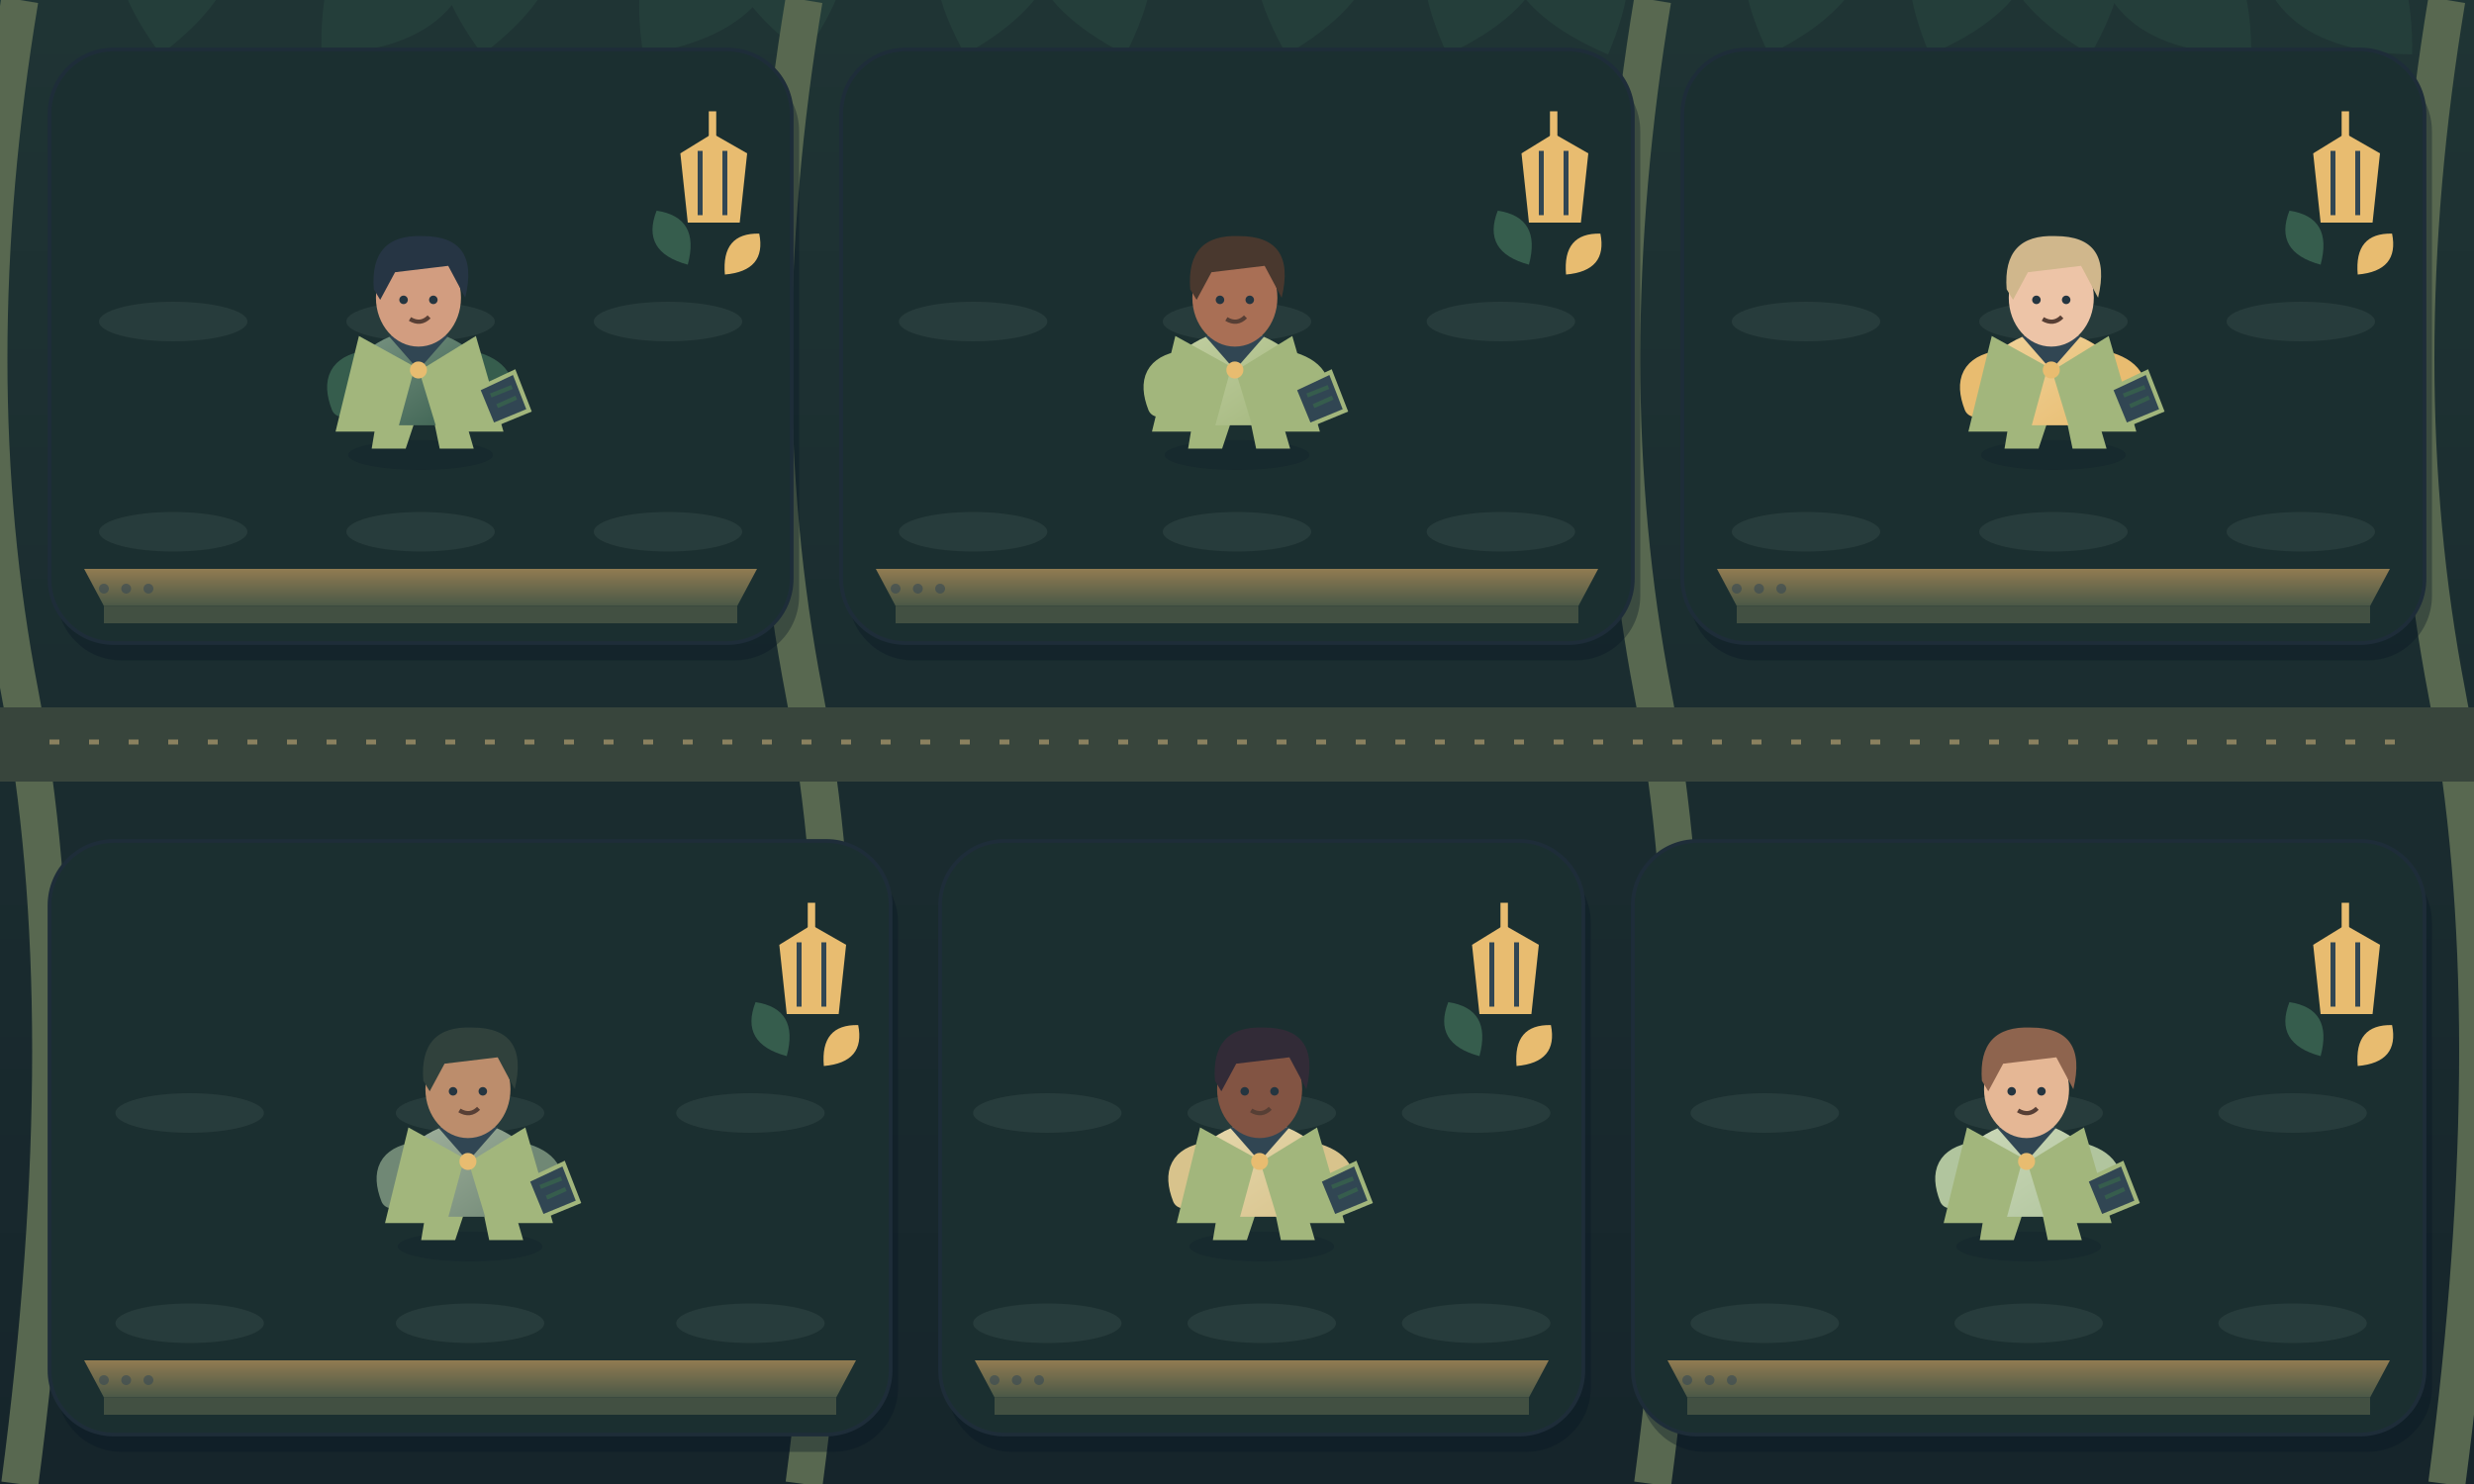
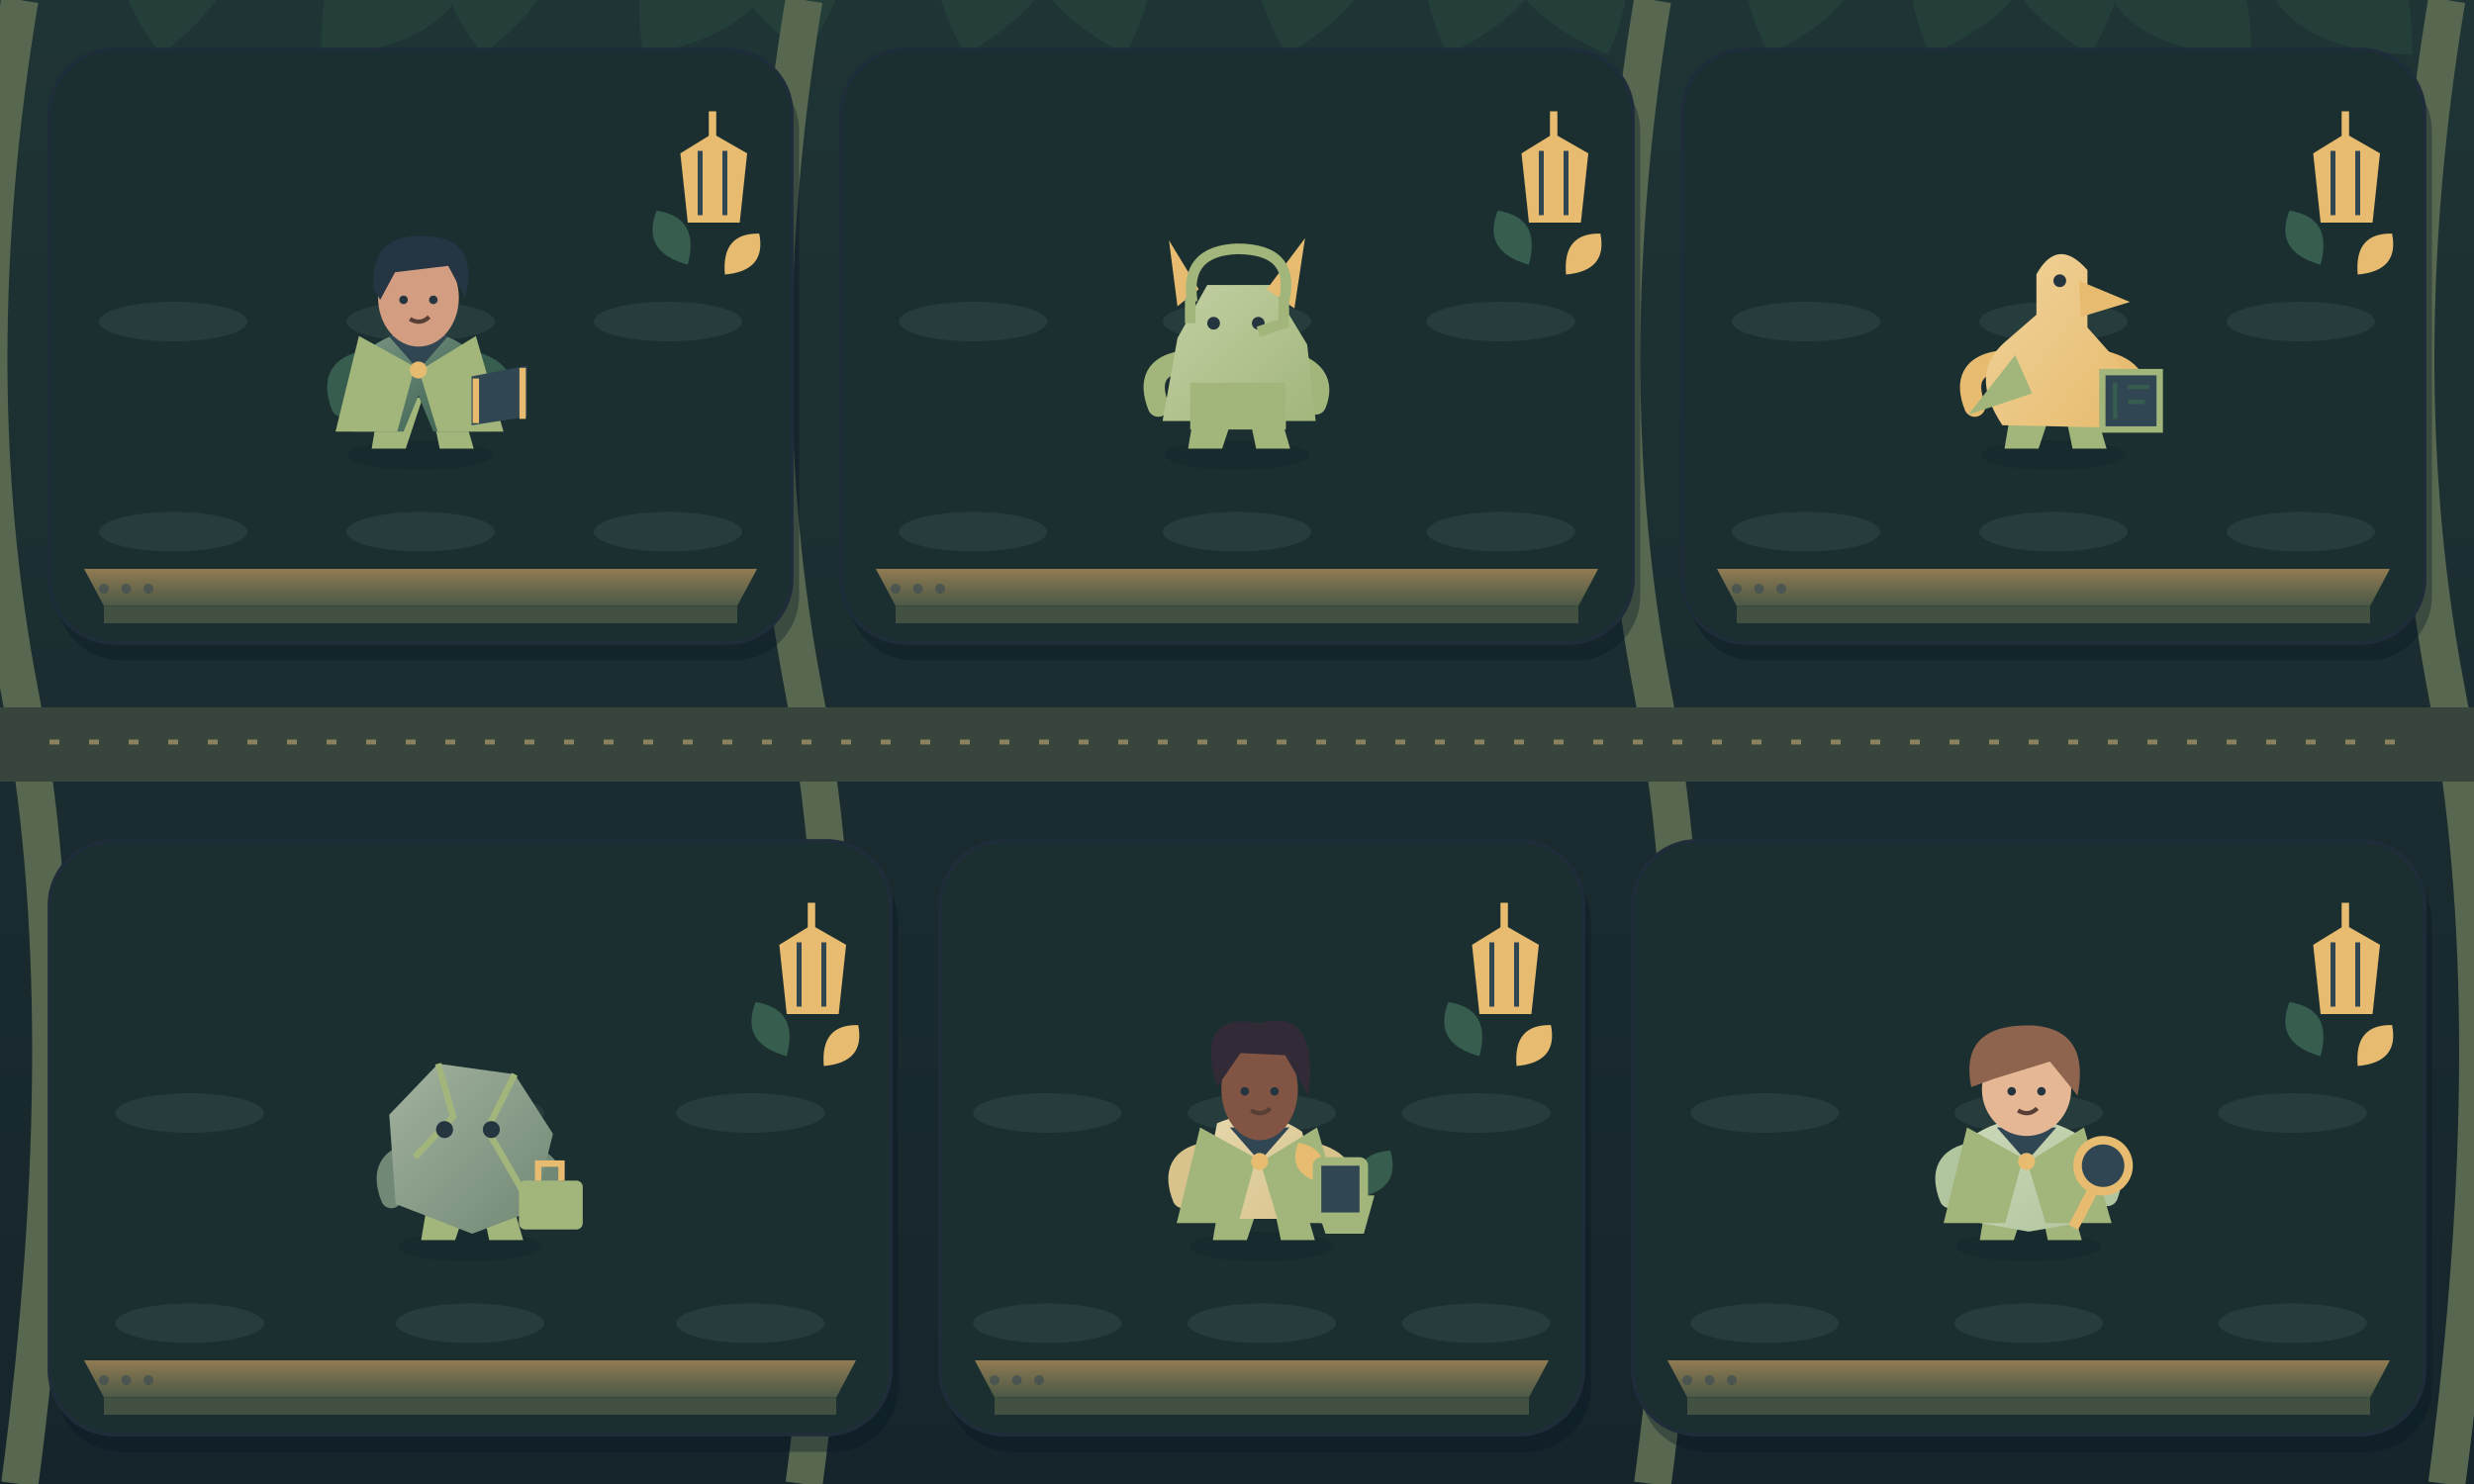
<svg xmlns="http://www.w3.org/2000/svg" width="800" height="480" viewBox="0 0 1000 600">
  <defs>
    <linearGradient id="sky" x1="0" y1="0" x2="0" y2="1">
      <stop offset="0" stop-color="#1f3434" />
      <stop offset="1" stop-color="#16252b" />
    </linearGradient>
    <linearGradient id="desk" x1="0" y1="0" x2="0" y2="1">
      <stop offset="0" stop-color="#917b51" />
      <stop offset="1" stop-color="#4a5847" />
    </linearGradient>
  </defs>
  <rect width="1000" height="600" fill="url(#sky)" />
  <path d="M0 0Q-50 -50 0 -90.0Q50 -50 0 0Z" fill="#243e3a" transform="translate(0 22) rotate(-24)" />
  <path d="M0 0Q-50 -50 0 -90.0Q50 -50 0 0Z" fill="#243e3a" transform="translate(65 22) rotate(8)" />
  <path d="M0 0Q-50 -50 0 -90.0Q50 -50 0 0Z" fill="#243e3a" transform="translate(130 22) rotate(43)" />
  <path d="M0 0Q-50 -50 0 -90.0Q50 -50 0 0Z" fill="#243e3a" transform="translate(195 22) rotate(8)" />
  <path d="M0 0Q-50 -50 0 -90.0Q50 -50 0 0Z" fill="#243e3a" transform="translate(260 22) rotate(36)" />
  <path d="M0 0Q-50 -50 0 -90.0Q50 -50 0 0Z" fill="#243e3a" transform="translate(325 22) rotate(-9)" />
  <path d="M0 0Q-50 -50 0 -90.0Q50 -50 0 0Z" fill="#243e3a" transform="translate(390 22) rotate(16)" />
  <path d="M0 0Q-50 -50 0 -90.0Q50 -50 0 0Z" fill="#243e3a" transform="translate(455 22) rotate(-18)" />
  <path d="M0 0Q-50 -50 0 -90.0Q50 -50 0 0Z" fill="#243e3a" transform="translate(520 22) rotate(15)" />
  <path d="M0 0Q-50 -50 0 -90.0Q50 -50 0 0Z" fill="#243e3a" transform="translate(585 22) rotate(20)" />
  <path d="M0 0Q-50 -50 0 -90.0Q50 -50 0 0Z" fill="#243e3a" transform="translate(650 22) rotate(-22)" />
  <path d="M0 0Q-50 -50 0 -90.0Q50 -50 0 0Z" fill="#243e3a" transform="translate(715 22) rotate(19)" />
  <path d="M0 0Q-50 -50 0 -90.0Q50 -50 0 0Z" fill="#243e3a" transform="translate(780 22) rotate(22)" />
  <path d="M0 0Q-50 -50 0 -90.0Q50 -50 0 0Z" fill="#243e3a" transform="translate(845 22) rotate(-15)" />
  <path d="M0 0Q-50 -50 0 -90.0Q50 -50 0 0Z" fill="#243e3a" transform="translate(910 22) rotate(-45)" />
  <path d="M0 0Q-50 -50 0 -90.0Q50 -50 0 0Z" fill="#243e3a" transform="translate(975 22) rotate(-44)" />
  <path d="M0 0Q-50 -50 0 -90.0Q50 -50 0 0Z" fill="#243e3a" transform="translate(1040 22) rotate(2)" />
  <path d="M8 0q-25 150 0 280t0 320" fill="none" stroke="#586850" stroke-width="15" />
  <path d="M325 0q-25 150 0 280t0 320" fill="none" stroke="#586850" stroke-width="15" />
  <path d="M668 0q-25 150 0 280t0 320" fill="none" stroke="#586850" stroke-width="15" />
  <path d="M989 0q-25 150 0 280t0 320" fill="none" stroke="#586850" stroke-width="15" />
  <path d="M0 286h1000v30H0z" fill="#38453c" />
  <path d="M20 300h960" stroke="#efc989" stroke-width="2" stroke-dasharray="4 12" opacity=".45" />
  <rect x="23" y="27" width="300" height="240" rx="26" fill="#071422" opacity=".35" />
  <rect x="20" y="20" width="300" height="240" rx="26" fill="#1b2f30" stroke="#1e2d39" stroke-width="1.5" />
  <path d="M34 230h272l-8 15H42z" fill="url(#desk)" />
  <path d="M42 245v7h256v-7" fill="#425042" />
  <ellipse cx="70.0" cy="130" rx="30" ry="8" fill="#d9ecdb" opacity=".07" />
  <ellipse cx="70.0" cy="215" rx="30" ry="8" fill="#d9ecdb" opacity=".07" />
  <ellipse cx="170.0" cy="130" rx="30" ry="8" fill="#d9ecdb" opacity=".07" />
  <ellipse cx="170.0" cy="215" rx="30" ry="8" fill="#d9ecdb" opacity=".07" />
  <ellipse cx="270.0" cy="130" rx="30" ry="8" fill="#d9ecdb" opacity=".07" />
  <ellipse cx="270.0" cy="215" rx="30" ry="8" fill="#d9ecdb" opacity=".07" />
  <path d="M288 45v14" stroke="#E8BC70" stroke-width="3" />
  <path d="M275 62l13-8 14 8-3 28H278z" fill="#E8BC70" />
  <path d="M283 61v26M293 61v26" stroke="#314653" stroke-width="2" />
  <path d="M0 0Q-14 -14 0 -25.2Q14 -14 0 0Z" fill="#365D4D" transform="translate(278 107) rotate(-30)" />
  <path d="M0 0Q-12 -12 0 -21.6Q12 -12 0 0Z" fill="#E8BC70" transform="translate(293 111) rotate(40)" />
  <circle cx="42" cy="238" r="2" fill="#314653" opacity=".55" />
  <circle cx="51" cy="238" r="2" fill="#314653" opacity=".55" />
  <circle cx="60" cy="238" r="2" fill="#314653" opacity=".55" />
  <rect x="343" y="27" width="320" height="240" rx="26" fill="#071422" opacity=".35" />
  <rect x="340" y="20" width="320" height="240" rx="26" fill="#1b2f30" stroke="#1e2d39" stroke-width="1.5" />
  <path d="M354 230h292l-8 15H362z" fill="url(#desk)" />
  <path d="M362 245v7h276v-7" fill="#425042" />
  <ellipse cx="393.333" cy="130" rx="30" ry="8" fill="#d9ecdb" opacity=".07" />
  <ellipse cx="393.333" cy="215" rx="30" ry="8" fill="#d9ecdb" opacity=".07" />
  <ellipse cx="500.0" cy="130" rx="30" ry="8" fill="#d9ecdb" opacity=".07" />
  <ellipse cx="500.0" cy="215" rx="30" ry="8" fill="#d9ecdb" opacity=".07" />
  <ellipse cx="606.667" cy="130" rx="30" ry="8" fill="#d9ecdb" opacity=".07" />
  <ellipse cx="606.667" cy="215" rx="30" ry="8" fill="#d9ecdb" opacity=".07" />
  <path d="M628 45v14" stroke="#E8BC70" stroke-width="3" />
  <path d="M615 62l13-8 14 8-3 28H618z" fill="#E8BC70" />
  <path d="M623 61v26M633 61v26" stroke="#314653" stroke-width="2" />
  <path d="M0 0Q-14 -14 0 -25.2Q14 -14 0 0Z" fill="#365D4D" transform="translate(618 107) rotate(-30)" />
  <path d="M0 0Q-12 -12 0 -21.6Q12 -12 0 0Z" fill="#E8BC70" transform="translate(633 111) rotate(40)" />
  <circle cx="362" cy="238" r="2" fill="#314653" opacity=".55" />
  <circle cx="371" cy="238" r="2" fill="#314653" opacity=".55" />
  <circle cx="380" cy="238" r="2" fill="#314653" opacity=".55" />
  <rect x="683" y="27" width="300" height="240" rx="26" fill="#071422" opacity=".35" />
  <rect x="680" y="20" width="300" height="240" rx="26" fill="#1b2f30" stroke="#1e2d39" stroke-width="1.5" />
  <path d="M694 230h272l-8 15H702z" fill="url(#desk)" />
  <path d="M702 245v7h256v-7" fill="#425042" />
  <ellipse cx="730.0" cy="130" rx="30" ry="8" fill="#d9ecdb" opacity=".07" />
  <ellipse cx="730.0" cy="215" rx="30" ry="8" fill="#d9ecdb" opacity=".07" />
  <ellipse cx="830.0" cy="130" rx="30" ry="8" fill="#d9ecdb" opacity=".07" />
  <ellipse cx="830.0" cy="215" rx="30" ry="8" fill="#d9ecdb" opacity=".07" />
  <ellipse cx="930.0" cy="130" rx="30" ry="8" fill="#d9ecdb" opacity=".07" />
  <ellipse cx="930.0" cy="215" rx="30" ry="8" fill="#d9ecdb" opacity=".07" />
  <path d="M948 45v14" stroke="#E8BC70" stroke-width="3" />
  <path d="M935 62l13-8 14 8-3 28H938z" fill="#E8BC70" />
  <path d="M943 61v26M953 61v26" stroke="#314653" stroke-width="2" />
  <path d="M0 0Q-14 -14 0 -25.2Q14 -14 0 0Z" fill="#365D4D" transform="translate(938 107) rotate(-30)" />
  <path d="M0 0Q-12 -12 0 -21.6Q12 -12 0 0Z" fill="#E8BC70" transform="translate(953 111) rotate(40)" />
  <circle cx="702" cy="238" r="2" fill="#314653" opacity=".55" />
  <circle cx="711" cy="238" r="2" fill="#314653" opacity=".55" />
  <circle cx="720" cy="238" r="2" fill="#314653" opacity=".55" />
  <rect x="23" y="347" width="340" height="240" rx="26" fill="#071422" opacity=".35" />
  <rect x="20" y="340" width="340" height="240" rx="26" fill="#1b2f30" stroke="#1e2d39" stroke-width="1.5" />
  <path d="M34 550h312l-8 15H42z" fill="url(#desk)" />
  <path d="M42 565v7h296v-7" fill="#425042" />
  <ellipse cx="76.667" cy="450" rx="30" ry="8" fill="#d9ecdb" opacity=".07" />
  <ellipse cx="76.667" cy="535" rx="30" ry="8" fill="#d9ecdb" opacity=".07" />
  <ellipse cx="190.0" cy="450" rx="30" ry="8" fill="#d9ecdb" opacity=".07" />
  <ellipse cx="190.0" cy="535" rx="30" ry="8" fill="#d9ecdb" opacity=".07" />
  <ellipse cx="303.333" cy="450" rx="30" ry="8" fill="#d9ecdb" opacity=".07" />
  <ellipse cx="303.333" cy="535" rx="30" ry="8" fill="#d9ecdb" opacity=".07" />
  <path d="M328 365v14" stroke="#E8BC70" stroke-width="3" />
  <path d="M315 382l13-8 14 8-3 28H318z" fill="#E8BC70" />
  <path d="M323 381v26M333 381v26" stroke="#314653" stroke-width="2" />
  <path d="M0 0Q-14 -14 0 -25.2Q14 -14 0 0Z" fill="#365D4D" transform="translate(318 427) rotate(-30)" />
  <path d="M0 0Q-12 -12 0 -21.6Q12 -12 0 0Z" fill="#E8BC70" transform="translate(333 431) rotate(40)" />
  <circle cx="42" cy="558" r="2" fill="#314653" opacity=".55" />
  <circle cx="51" cy="558" r="2" fill="#314653" opacity=".55" />
  <circle cx="60" cy="558" r="2" fill="#314653" opacity=".55" />
  <rect x="383" y="347" width="260" height="240" rx="26" fill="#071422" opacity=".35" />
  <rect x="380" y="340" width="260" height="240" rx="26" fill="#1b2f30" stroke="#1e2d39" stroke-width="1.5" />
  <path d="M394 550h232l-8 15H402z" fill="url(#desk)" />
  <path d="M402 565v7h216v-7" fill="#425042" />
  <ellipse cx="423.333" cy="450" rx="30" ry="8" fill="#d9ecdb" opacity=".07" />
  <ellipse cx="423.333" cy="535" rx="30" ry="8" fill="#d9ecdb" opacity=".07" />
  <ellipse cx="510.0" cy="450" rx="30" ry="8" fill="#d9ecdb" opacity=".07" />
  <ellipse cx="510.0" cy="535" rx="30" ry="8" fill="#d9ecdb" opacity=".07" />
  <ellipse cx="596.667" cy="450" rx="30" ry="8" fill="#d9ecdb" opacity=".07" />
  <ellipse cx="596.667" cy="535" rx="30" ry="8" fill="#d9ecdb" opacity=".07" />
  <path d="M608 365v14" stroke="#E8BC70" stroke-width="3" />
  <path d="M595 382l13-8 14 8-3 28H598z" fill="#E8BC70" />
  <path d="M603 381v26M613 381v26" stroke="#314653" stroke-width="2" />
  <path d="M0 0Q-14 -14 0 -25.2Q14 -14 0 0Z" fill="#365D4D" transform="translate(598 427) rotate(-30)" />
  <path d="M0 0Q-12 -12 0 -21.6Q12 -12 0 0Z" fill="#E8BC70" transform="translate(613 431) rotate(40)" />
  <circle cx="402" cy="558" r="2" fill="#314653" opacity=".55" />
  <circle cx="411" cy="558" r="2" fill="#314653" opacity=".55" />
  <circle cx="420" cy="558" r="2" fill="#314653" opacity=".55" />
  <rect x="663" y="347" width="320" height="240" rx="26" fill="#071422" opacity=".35" />
  <rect x="660" y="340" width="320" height="240" rx="26" fill="#1b2f30" stroke="#1e2d39" stroke-width="1.5" />
  <path d="M674 550h292l-8 15H682z" fill="url(#desk)" />
  <path d="M682 565v7h276v-7" fill="#425042" />
  <ellipse cx="713.333" cy="450" rx="30" ry="8" fill="#d9ecdb" opacity=".07" />
  <ellipse cx="713.333" cy="535" rx="30" ry="8" fill="#d9ecdb" opacity=".07" />
  <ellipse cx="820.0" cy="450" rx="30" ry="8" fill="#d9ecdb" opacity=".07" />
  <ellipse cx="820.0" cy="535" rx="30" ry="8" fill="#d9ecdb" opacity=".07" />
  <ellipse cx="926.667" cy="450" rx="30" ry="8" fill="#d9ecdb" opacity=".07" />
  <ellipse cx="926.667" cy="535" rx="30" ry="8" fill="#d9ecdb" opacity=".07" />
  <path d="M948 365v14" stroke="#E8BC70" stroke-width="3" />
  <path d="M935 382l13-8 14 8-3 28H938z" fill="#E8BC70" />
  <path d="M943 381v26M953 381v26" stroke="#314653" stroke-width="2" />
  <path d="M0 0Q-14 -14 0 -25.2Q14 -14 0 0Z" fill="#365D4D" transform="translate(938 427) rotate(-30)" />
  <path d="M0 0Q-12 -12 0 -21.6Q12 -12 0 0Z" fill="#E8BC70" transform="translate(953 431) rotate(40)" />
  <circle cx="682" cy="558" r="2" fill="#314653" opacity=".55" />
  <circle cx="691" cy="558" r="2" fill="#314653" opacity=".55" />
  <circle cx="700" cy="558" r="2" fill="#314653" opacity=".55" />
  <svg x="115.0" y="86" width="110" height="110" viewBox="0 0 128 128">
    <defs>
      <linearGradient id="body0" x1="0" y1="0" x2="1" y2="1">
        <stop offset="0" stop-color="#7c9684" />
        <stop offset="1" stop-color="#365D4D" />
      </linearGradient>
    </defs>
    <ellipse cx="64" cy="114" rx="34" ry="7" fill="#091726" opacity=".24" />
    <path d="M45 87l-4 24h16l8-24M68 87l5 24h16l-7-24" fill="#A2B67C" />
    <path d="M38 70Q20 73 27 91M88 70q19 5 13 20" stroke="#365D4D" stroke-width="10" fill="none" stroke-linecap="round" />
-     <path d="M32 100l9-37q22-15 44 0l12 37z" fill="url(#body0)" />
+     <path d="M32 103l9-40q22-15 44 0l12 40H70l-7-17-7 17z" fill="url(#body0)" />
    <path d="M49 58l14 16 14-16" fill="#314653" />
-     <ellipse cx="63" cy="40" rx="20" ry="23" fill="#d29d80" />
+     <ellipse cx="63" cy="40" rx="19" ry="23" fill="#d29d80" />
    <path d="M42 36q-2-26 23-25 27 0 20 29l-8-15-25 3-7 13z" fill="#263544" />
    <circle cx="56" cy="41" r="2" fill="#243540" />
    <circle cx="70" cy="41" r="2" fill="#243540" />
    <path d="M59 50q5 3 9-1" fill="none" stroke="#573f35" stroke-width="2" />
    <path d="M35 58l-11 45h29l9-33 10 33h31L90 58 64 74z" fill="#A2B67C" />
    <circle cx="63" cy="74" r="4" fill="#E8BC70" />
-     <path d="M91 83l17-8 7 18-17 7z" fill="#314653" stroke="#A2B67C" stroke-width="2" />
-     <path d="M97 86l10-4m-7 9 9-4" stroke="#365D4D" stroke-width="2" />
+     <path d="M88 77l26-5v24l-26 4z" fill="#314653" />
+     <path d="M90 78v21M112 73v24" stroke="#E8BC70" stroke-width="3" />
  </svg>
  <svg x="445.0" y="86" width="110" height="110" viewBox="0 0 128 128">
    <defs>
      <linearGradient id="body1" x1="0" y1="0" x2="1" y2="1">
        <stop offset="0" stop-color="#c3d0a3" />
        <stop offset="1" stop-color="#A2B67C" />
      </linearGradient>
    </defs>
    <ellipse cx="64" cy="114" rx="34" ry="7" fill="#091726" opacity=".24" />
    <path d="M45 87l-4 24h16l8-24M68 87l5 24h16l-7-24" fill="#A2B67C" />
    <path d="M38 70Q20 73 27 91M88 70q19 5 13 20" stroke="#A2B67C" stroke-width="10" fill="none" stroke-linecap="round" />
-     <path d="M32 100l9-37q22-15 44 0l12 37z" fill="url(#body1)" />
+     <path d="M29 98l7-39 14-25h30l17 28 4 36z" fill="url(#body1)" />
+     <path d="M46 36L32 13l4 31M78 36l18-24-5 33" fill="#E8BC70" />
+     <path d="M42 80h45v22H42z" fill="#A2B67C" />
+     <circle cx="53" cy="52" r="3" fill="#243540" />
+     <circle cx="74" cy="52" r="3" fill="#243540" />
+     <path d="M43 42q-4-24 21-25 28 0 22 25M42 40v12M86 40v12l-12 4" fill="none" stroke="#A2B67C" stroke-width="5" />
+   </svg>
+   <svg x="775.0" y="86" width="110" height="110" viewBox="0 0 128 128">
+     <defs>
+       <linearGradient id="body2" x1="0" y1="0" x2="1" y2="1">
+         <stop offset="0" stop-color="#f0d39b" />
+         <stop offset="1" stop-color="#E8BC70" />
+       </linearGradient>
+     </defs>
+     <ellipse cx="64" cy="114" rx="34" ry="7" fill="#091726" opacity=".24" />
+     <path d="M45 87l-4 24h16l8-24M68 87l5 24h16l-7-24" fill="#A2B67C" />
+     <path d="M38 70Q20 73 27 91M88 70q19 5 13 20" stroke="#E8BC70" stroke-width="10" fill="none" stroke-linecap="round" />
+     <path d="M40 100q-16-24 1-39l15-13V29q10-18 24-2v27l16 18-9 29z" fill="url(#body2)" />
+     <path d="M76 32l24 10-23 7" fill="#E8BC70" />
+     <path d="M46 67L24 95l30-10" fill="#A2B67C" />
+     <circle cx="67" cy="32" r="3" fill="#243540" />
+     <path d="M87 75h27v27H87z" fill="#314653" stroke="#A2B67C" stroke-width="3" />
+     <path d="M93 80v17M99 82h10M99 89h8" stroke="#365D4D" stroke-width="2" />
+   </svg>
+   <svg x="135.0" y="406" width="110" height="110" viewBox="0 0 128 128">
+     <defs>
+       <linearGradient id="body3" x1="0" y1="0" x2="1" y2="1">
+         <stop offset="0" stop-color="#a2b29e" />
+         <stop offset="1" stop-color="#708875" />
+       </linearGradient>
+     </defs>
+     <ellipse cx="64" cy="114" rx="34" ry="7" fill="#091726" opacity=".24" />
+     <path d="M45 87l-4 24h16l8-24M68 87l5 24h16l-7-24" fill="#A2B67C" />
+     <path d="M38 70Q20 73 27 91M88 70q19 5 13 20" stroke="#708875" stroke-width="10" fill="none" stroke-linecap="round" />
+     <path d="M26 52l23-24 36 5 18 28-9 36-29 11-36-14z" fill="url(#body3)" />
+     <path d="M49 28l7 25-18 19M85 33L72 59l22 38" stroke="#A2B67C" stroke-width="3" fill="none" />
+     <circle cx="52" cy="59" r="4" fill="#243540" />
+     <circle cx="74" cy="59" r="4" fill="#243540" />
+     <rect x="87" y="83" width="30" height="23" rx="3" fill="#A2B67C" />
+     <path d="M96 83v-8h11v8" fill="none" stroke="#E8BC70" stroke-width="3" />
+   </svg>
+   <svg x="455.0" y="406" width="110" height="110" viewBox="0 0 128 128">
+     <defs>
+       <linearGradient id="body4" x1="0" y1="0" x2="1" y2="1">
+         <stop offset="0" stop-color="#e6d8ad" />
+         <stop offset="1" stop-color="#d8c38c" />
+       </linearGradient>
+     </defs>
+     <ellipse cx="64" cy="114" rx="34" ry="7" fill="#091726" opacity=".24" />
+     <path d="M45 87l-4 24h16l8-24M68 87l5 24h16l-7-24" fill="#A2B67C" />
+     <path d="M38 70Q20 73 27 91M88 70q19 5 13 20" stroke="#d8c38c" stroke-width="10" fill="none" stroke-linecap="round" />
+     <path d="M34 101l9-45q21-9 40 4l10 41z" fill="url(#body4)" />
    <path d="M49 58l14 16 14-16" fill="#314653" />
-     <ellipse cx="63" cy="40" rx="20" ry="23" fill="#a96f55" />
-     <path d="M42 36q-2-26 23-25 27 0 20 29l-8-15-25 3-7 13z" fill="#49382e" />
+     <ellipse cx="63" cy="40" rx="18" ry="24" fill="#825443" />
+     <path d="M43 39q-11-36 20-30 28-8 23 34l-11-19-21-1z" fill="#322b37" />
    <circle cx="56" cy="41" r="2" fill="#243540" />
    <circle cx="70" cy="41" r="2" fill="#243540" />
    <path d="M59 50q5 3 9-1" fill="none" stroke="#573f35" stroke-width="2" />
    <path d="M35 58l-11 45h29l9-33 10 33h31L90 58 64 74z" fill="#A2B67C" />
    <circle cx="63" cy="74" r="4" fill="#E8BC70" />
-     <path d="M91 83l17-8 7 18-17 7z" fill="#314653" stroke="#A2B67C" stroke-width="2" />
-     <path d="M97 86l10-4m-7 9 9-4" stroke="#365D4D" stroke-width="2" />
-   </svg>
-   <svg x="775.0" y="86" width="110" height="110" viewBox="0 0 128 128">
-     <defs>
-       <linearGradient id="body2" x1="0" y1="0" x2="1" y2="1">
-         <stop offset="0" stop-color="#f0d39b" />
-         <stop offset="1" stop-color="#E8BC70" />
-       </linearGradient>
-     </defs>
-     <ellipse cx="64" cy="114" rx="34" ry="7" fill="#091726" opacity=".24" />
-     <path d="M45 87l-4 24h16l8-24M68 87l5 24h16l-7-24" fill="#A2B67C" />
-     <path d="M38 70Q20 73 27 91M88 70q19 5 13 20" stroke="#E8BC70" stroke-width="10" fill="none" stroke-linecap="round" />
-     <path d="M32 100l9-37q22-15 44 0l12 37z" fill="url(#body2)" />
+     <path d="M0 0Q-12 -12 0 -21.6Q12 -12 0 0Z" fill="#E8BC70" transform="translate(92 84) rotate(-30)" />
+     <path d="M0 0Q-15 -15 0 -27.0Q15 -15 0 0Z" fill="#365D4D" transform="translate(109 91) rotate(35)" />
+     <path d="M88 90h29l-5 18H94z" fill="#A2B67C" />
+     <rect x="88" y="72" width="26" height="31" rx="4" fill="#A2B67C" />
+     <rect x="92" y="76" width="18" height="22" fill="#314653" />
+   </svg>
+   <svg x="765.0" y="406" width="110" height="110" viewBox="0 0 128 128">
+     <defs>
+       <linearGradient id="body5" x1="0" y1="0" x2="1" y2="1">
+         <stop offset="0" stop-color="#ccd9b9" />
+         <stop offset="1" stop-color="#b1c59e" />
+       </linearGradient>
+     </defs>
+     <ellipse cx="64" cy="114" rx="34" ry="7" fill="#091726" opacity=".24" />
+     <path d="M45 87l-4 24h16l8-24M68 87l5 24h16l-7-24" fill="#A2B67C" />
+     <path d="M38 70Q20 73 27 91M88 70q19 5 13 20" stroke="#b1c59e" stroke-width="10" fill="none" stroke-linecap="round" />
+     <path d="M30 101l6-38q26-18 54 0l9 38-35 6z" fill="url(#body5)" />
    <path d="M49 58l14 16 14-16" fill="#314653" />
-     <ellipse cx="63" cy="40" rx="20" ry="23" fill="#edc4a7" />
-     <path d="M42 36q-2-26 23-25 27 0 20 29l-8-15-25 3-7 13z" fill="#d0b78c" />
+     <ellipse cx="63" cy="40" rx="21" ry="22" fill="#e5b795" />
+     <path d="M37 39q-6-30 29-29 27 2 21 33l-13-16-26 8z" fill="#8e644e" />
    <circle cx="56" cy="41" r="2" fill="#243540" />
    <circle cx="70" cy="41" r="2" fill="#243540" />
    <path d="M59 50q5 3 9-1" fill="none" stroke="#573f35" stroke-width="2" />
    <path d="M35 58l-11 45h29l9-33 10 33h31L90 58 64 74z" fill="#A2B67C" />
    <circle cx="63" cy="74" r="4" fill="#E8BC70" />
-     <path d="M91 83l17-8 7 18-17 7z" fill="#314653" stroke="#A2B67C" stroke-width="2" />
-     <path d="M97 86l10-4m-7 9 9-4" stroke="#365D4D" stroke-width="2" />
-   </svg>
-   <svg x="135.0" y="406" width="110" height="110" viewBox="0 0 128 128">
-     <defs>
-       <linearGradient id="body3" x1="0" y1="0" x2="1" y2="1">
-         <stop offset="0" stop-color="#a2b29e" />
-         <stop offset="1" stop-color="#708875" />
-       </linearGradient>
-     </defs>
-     <ellipse cx="64" cy="114" rx="34" ry="7" fill="#091726" opacity=".24" />
-     <path d="M45 87l-4 24h16l8-24M68 87l5 24h16l-7-24" fill="#A2B67C" />
-     <path d="M38 70Q20 73 27 91M88 70q19 5 13 20" stroke="#708875" stroke-width="10" fill="none" stroke-linecap="round" />
-     <path d="M32 100l9-37q22-15 44 0l12 37z" fill="url(#body3)" />
-     <path d="M49 58l14 16 14-16" fill="#314653" />
-     <ellipse cx="63" cy="40" rx="20" ry="23" fill="#bc8d6c" />
-     <path d="M42 36q-2-26 23-25 27 0 20 29l-8-15-25 3-7 13z" fill="#30413c" />
-     <circle cx="56" cy="41" r="2" fill="#243540" />
-     <circle cx="70" cy="41" r="2" fill="#243540" />
-     <path d="M59 50q5 3 9-1" fill="none" stroke="#573f35" stroke-width="2" />
-     <path d="M35 58l-11 45h29l9-33 10 33h31L90 58 64 74z" fill="#A2B67C" />
-     <circle cx="63" cy="74" r="4" fill="#E8BC70" />
-     <path d="M91 83l17-8 7 18-17 7z" fill="#314653" stroke="#A2B67C" stroke-width="2" />
-     <path d="M97 86l10-4m-7 9 9-4" stroke="#365D4D" stroke-width="2" />
-   </svg>
-   <svg x="455.0" y="406" width="110" height="110" viewBox="0 0 128 128">
-     <defs>
-       <linearGradient id="body4" x1="0" y1="0" x2="1" y2="1">
-         <stop offset="0" stop-color="#e6d8ad" />
-         <stop offset="1" stop-color="#d8c38c" />
-       </linearGradient>
-     </defs>
-     <ellipse cx="64" cy="114" rx="34" ry="7" fill="#091726" opacity=".24" />
-     <path d="M45 87l-4 24h16l8-24M68 87l5 24h16l-7-24" fill="#A2B67C" />
-     <path d="M38 70Q20 73 27 91M88 70q19 5 13 20" stroke="#d8c38c" stroke-width="10" fill="none" stroke-linecap="round" />
-     <path d="M32 100l9-37q22-15 44 0l12 37z" fill="url(#body4)" />
-     <path d="M49 58l14 16 14-16" fill="#314653" />
-     <ellipse cx="63" cy="40" rx="20" ry="23" fill="#825443" />
-     <path d="M42 36q-2-26 23-25 27 0 20 29l-8-15-25 3-7 13z" fill="#322b37" />
-     <circle cx="56" cy="41" r="2" fill="#243540" />
-     <circle cx="70" cy="41" r="2" fill="#243540" />
-     <path d="M59 50q5 3 9-1" fill="none" stroke="#573f35" stroke-width="2" />
-     <path d="M35 58l-11 45h29l9-33 10 33h31L90 58 64 74z" fill="#A2B67C" />
-     <circle cx="63" cy="74" r="4" fill="#E8BC70" />
-     <path d="M91 83l17-8 7 18-17 7z" fill="#314653" stroke="#A2B67C" stroke-width="2" />
-     <path d="M97 86l10-4m-7 9 9-4" stroke="#365D4D" stroke-width="2" />
-   </svg>
-   <svg x="765.0" y="406" width="110" height="110" viewBox="0 0 128 128">
-     <defs>
-       <linearGradient id="body5" x1="0" y1="0" x2="1" y2="1">
-         <stop offset="0" stop-color="#ccd9b9" />
-         <stop offset="1" stop-color="#b1c59e" />
-       </linearGradient>
-     </defs>
-     <ellipse cx="64" cy="114" rx="34" ry="7" fill="#091726" opacity=".24" />
-     <path d="M45 87l-4 24h16l8-24M68 87l5 24h16l-7-24" fill="#A2B67C" />
-     <path d="M38 70Q20 73 27 91M88 70q19 5 13 20" stroke="#b1c59e" stroke-width="10" fill="none" stroke-linecap="round" />
-     <path d="M32 100l9-37q22-15 44 0l12 37z" fill="url(#body5)" />
-     <path d="M49 58l14 16 14-16" fill="#314653" />
-     <ellipse cx="63" cy="40" rx="20" ry="23" fill="#e5b795" />
-     <path d="M42 36q-2-26 23-25 27 0 20 29l-8-15-25 3-7 13z" fill="#8e644e" />
-     <circle cx="56" cy="41" r="2" fill="#243540" />
-     <circle cx="70" cy="41" r="2" fill="#243540" />
-     <path d="M59 50q5 3 9-1" fill="none" stroke="#573f35" stroke-width="2" />
-     <path d="M35 58l-11 45h29l9-33 10 33h31L90 58 64 74z" fill="#A2B67C" />
-     <circle cx="63" cy="74" r="4" fill="#E8BC70" />
-     <path d="M91 83l17-8 7 18-17 7z" fill="#314653" stroke="#A2B67C" stroke-width="2" />
-     <path d="M97 86l10-4m-7 9 9-4" stroke="#365D4D" stroke-width="2" />
+     <circle cx="99" cy="76" r="12" fill="#314653" stroke="#E8BC70" stroke-width="4" />
+     <path d="M95 86l-10 19" stroke="#E8BC70" stroke-width="5" />
  </svg>
</svg>
